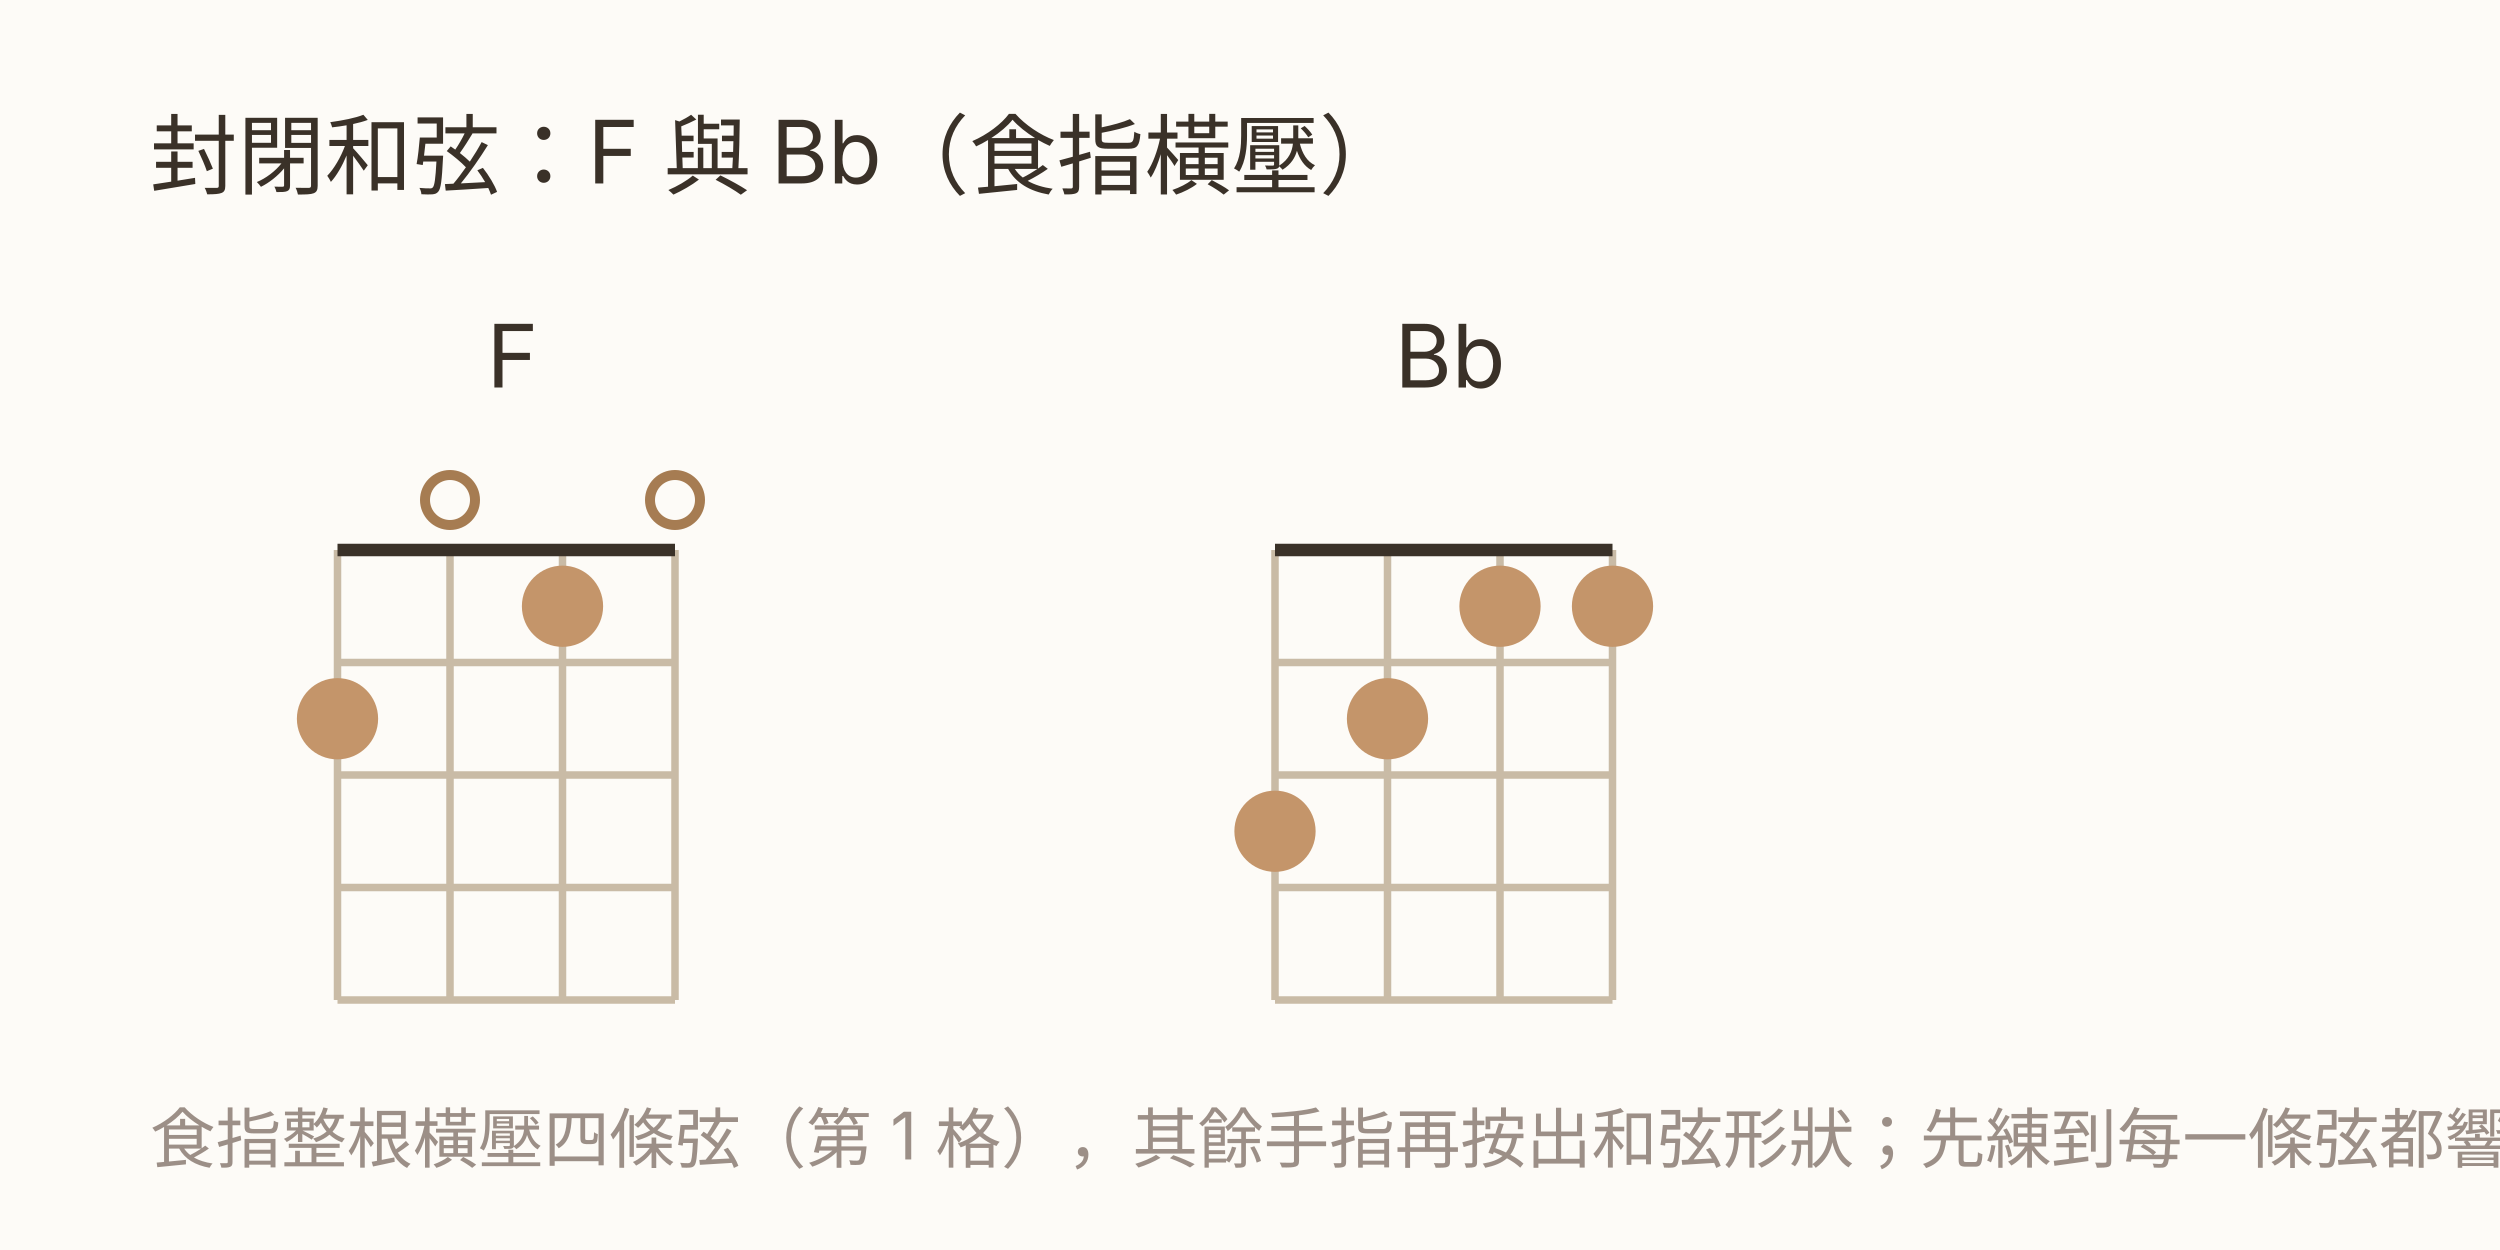
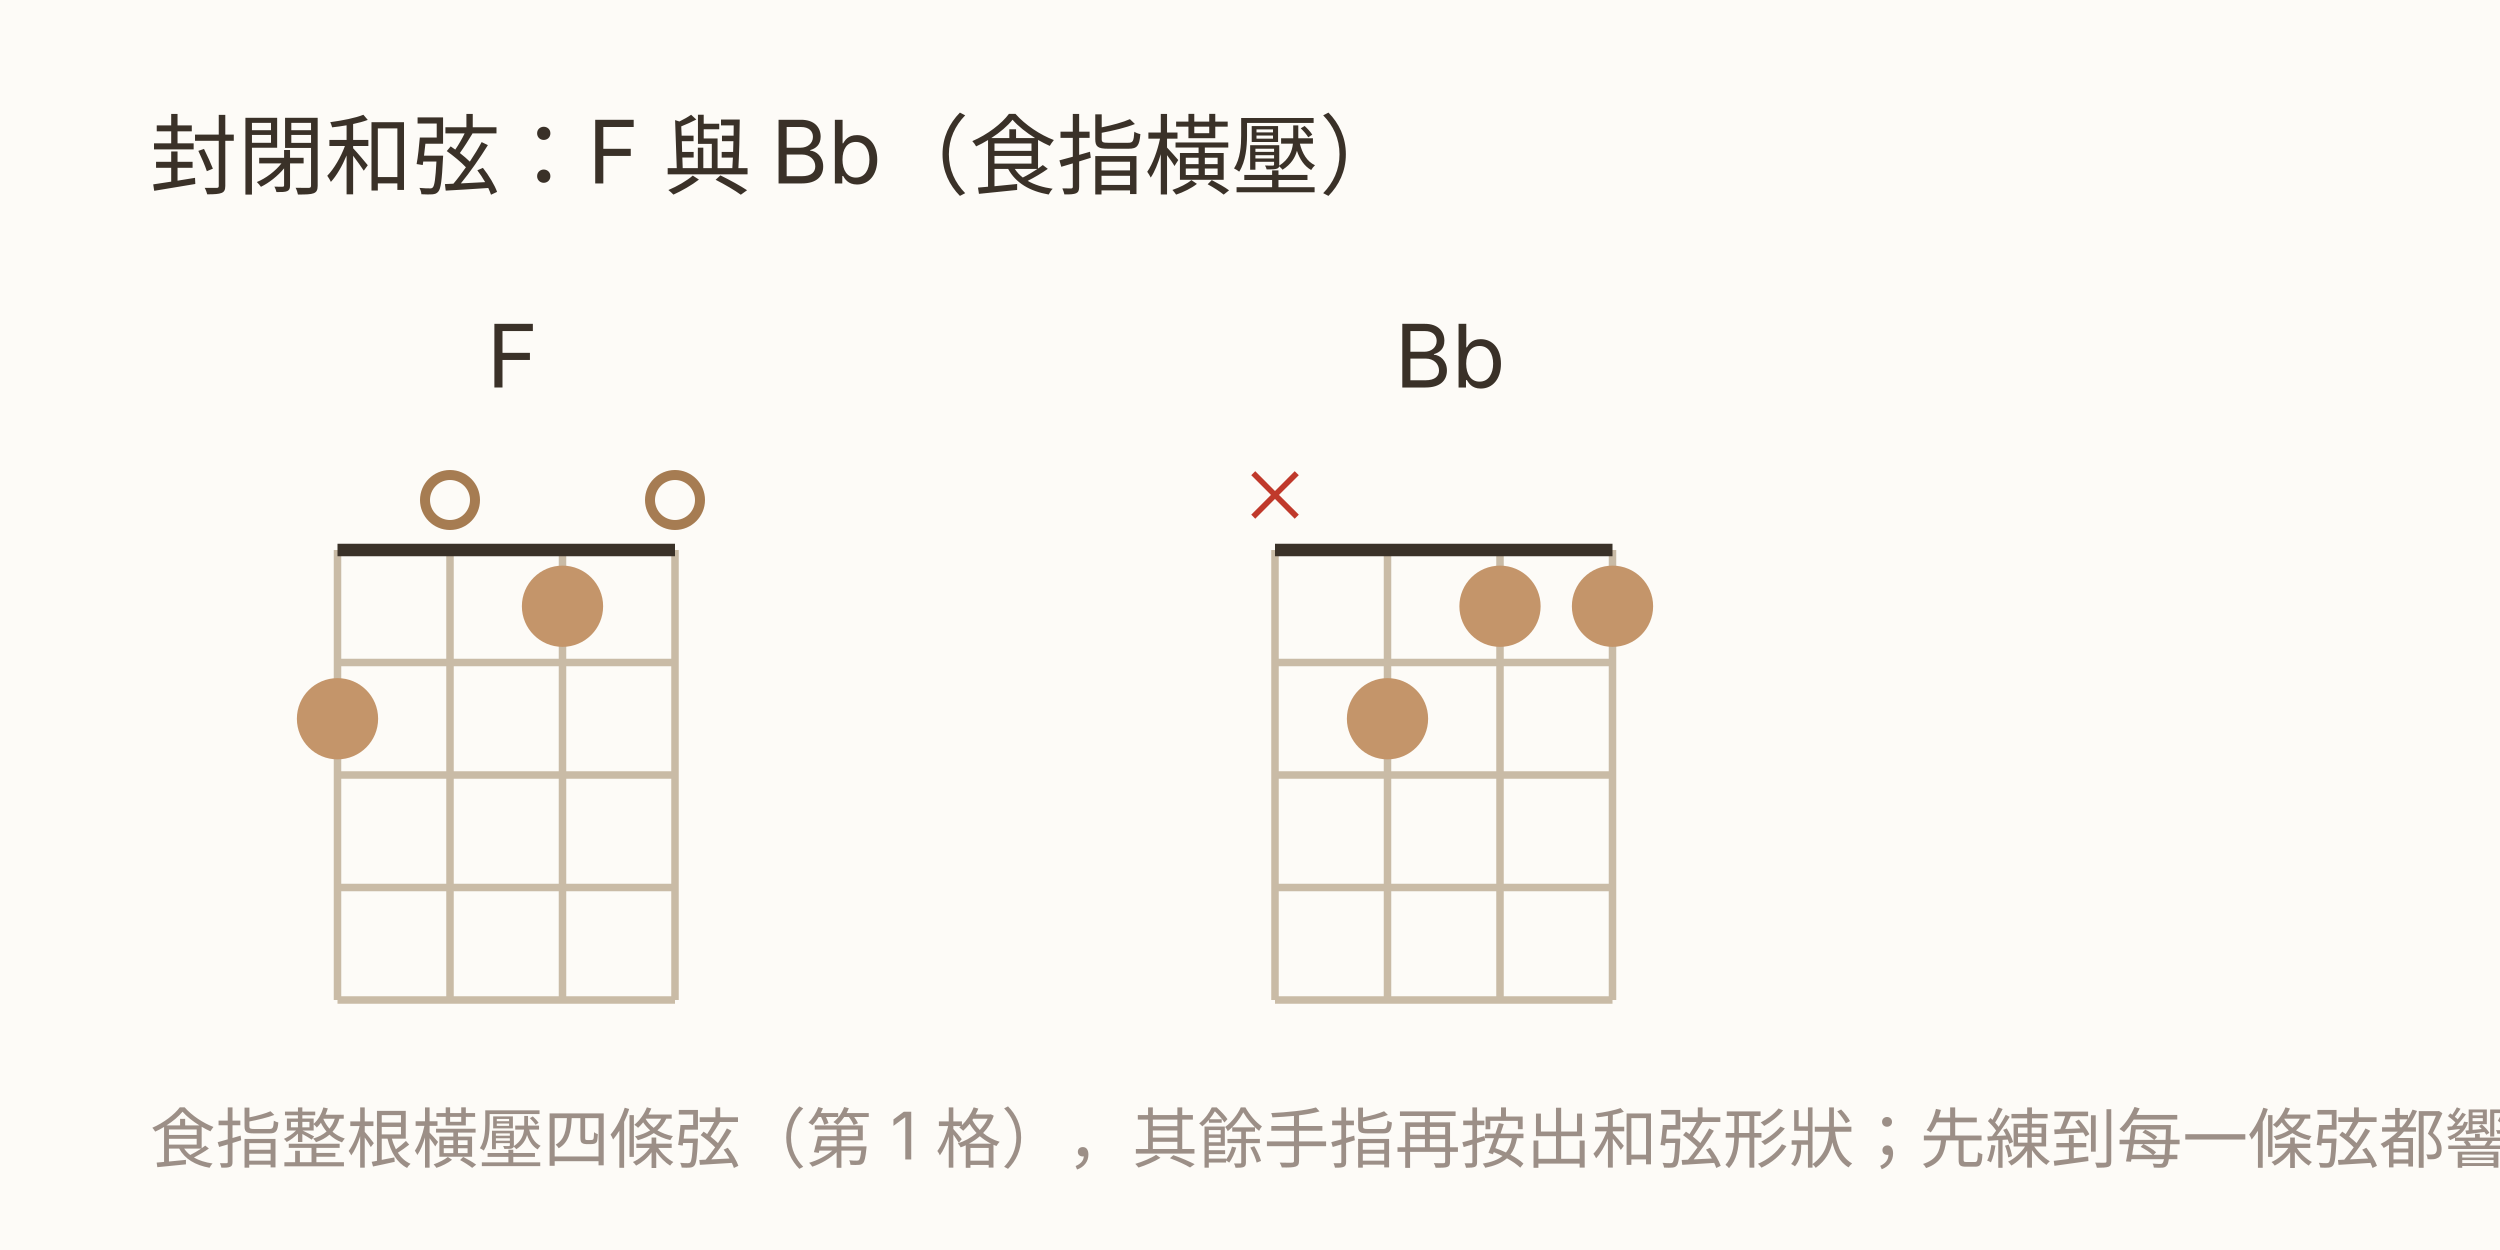
<svg xmlns="http://www.w3.org/2000/svg" width="400" height="200" viewBox="0 0 400 200" role="img" aria-label="封閉和弦按法">
  <rect width="400" height="200" fill="#fdfbf7" />
  <text x="24" y="30" font-size="14" fill="#3a3128" font-family="system-ui, -apple-system, Segoe UI, sans-serif">封閉和弦：F 與 Bb（食指橫壓）</text>
  <text x="82.0" y="62" font-size="14" text-anchor="middle" fill="#3a3128" font-family="system-ui, -apple-system, Segoe UI, sans-serif">F</text>
  <line x1="54" y1="88" x2="54" y2="160" stroke="#c9bba6" stroke-width="1.2" />
  <line x1="72" y1="88" x2="72" y2="160" stroke="#c9bba6" stroke-width="1.2" />
  <line x1="90" y1="88" x2="90" y2="160" stroke="#c9bba6" stroke-width="1.2" />
  <line x1="108" y1="88" x2="108" y2="160" stroke="#c9bba6" stroke-width="1.2" />
  <line x1="54" y1="88" x2="108" y2="88" stroke="#3a3128" stroke-width="2" />
  <line x1="54" y1="106" x2="108" y2="106" stroke="#c9bba6" stroke-width="1.2" />
  <line x1="54" y1="124" x2="108" y2="124" stroke="#c9bba6" stroke-width="1.2" />
  <line x1="54" y1="142" x2="108" y2="142" stroke="#c9bba6" stroke-width="1.2" />
  <line x1="54" y1="160" x2="108" y2="160" stroke="#c9bba6" stroke-width="1.2" />
  <circle cx="54" cy="115.0" r="6.5" fill="#C4956A" />
  <circle cx="72" cy="80" r="4" fill="none" stroke="#A67C52" stroke-width="1.6" />
  <circle cx="90" cy="97.0" r="6.5" fill="#C4956A" />
  <circle cx="108" cy="80" r="4" fill="none" stroke="#A67C52" stroke-width="1.6" />
  <text x="232.0" y="62" font-size="14" text-anchor="middle" fill="#3a3128" font-family="system-ui, -apple-system, Segoe UI, sans-serif">Bb</text>
  <line x1="204" y1="88" x2="204" y2="160" stroke="#c9bba6" stroke-width="1.2" />
  <line x1="222" y1="88" x2="222" y2="160" stroke="#c9bba6" stroke-width="1.2" />
  <line x1="240" y1="88" x2="240" y2="160" stroke="#c9bba6" stroke-width="1.2" />
  <line x1="258" y1="88" x2="258" y2="160" stroke="#c9bba6" stroke-width="1.2" />
  <line x1="204" y1="88" x2="258" y2="88" stroke="#3a3128" stroke-width="2" />
  <line x1="204" y1="106" x2="258" y2="106" stroke="#c9bba6" stroke-width="1.2" />
  <line x1="204" y1="124" x2="258" y2="124" stroke="#c9bba6" stroke-width="1.2" />
  <line x1="204" y1="142" x2="258" y2="142" stroke="#c9bba6" stroke-width="1.2" />
  <line x1="204" y1="160" x2="258" y2="160" stroke="#c9bba6" stroke-width="1.2" />
-   <circle cx="204" cy="133.0" r="6.5" fill="#C4956A" />
+   <text x="204" y="83" font-size="11" text-anchor="middle" fill="#c0392b">✕</text>
  <circle cx="222" cy="115.0" r="6.5" fill="#C4956A" />
  <circle cx="240" cy="97.0" r="6.5" fill="#C4956A" />
  <circle cx="258" cy="97.0" r="6.5" fill="#C4956A" />
  <text x="24" y="186" font-size="10.5" fill="#9C8F87" font-family="system-ui, -apple-system, Segoe UI, sans-serif">食指整根橫壓四條弦（第 1 格），其餘手指再按出和弦形狀；先練到每一條弦都響再加快。</text>
</svg>
